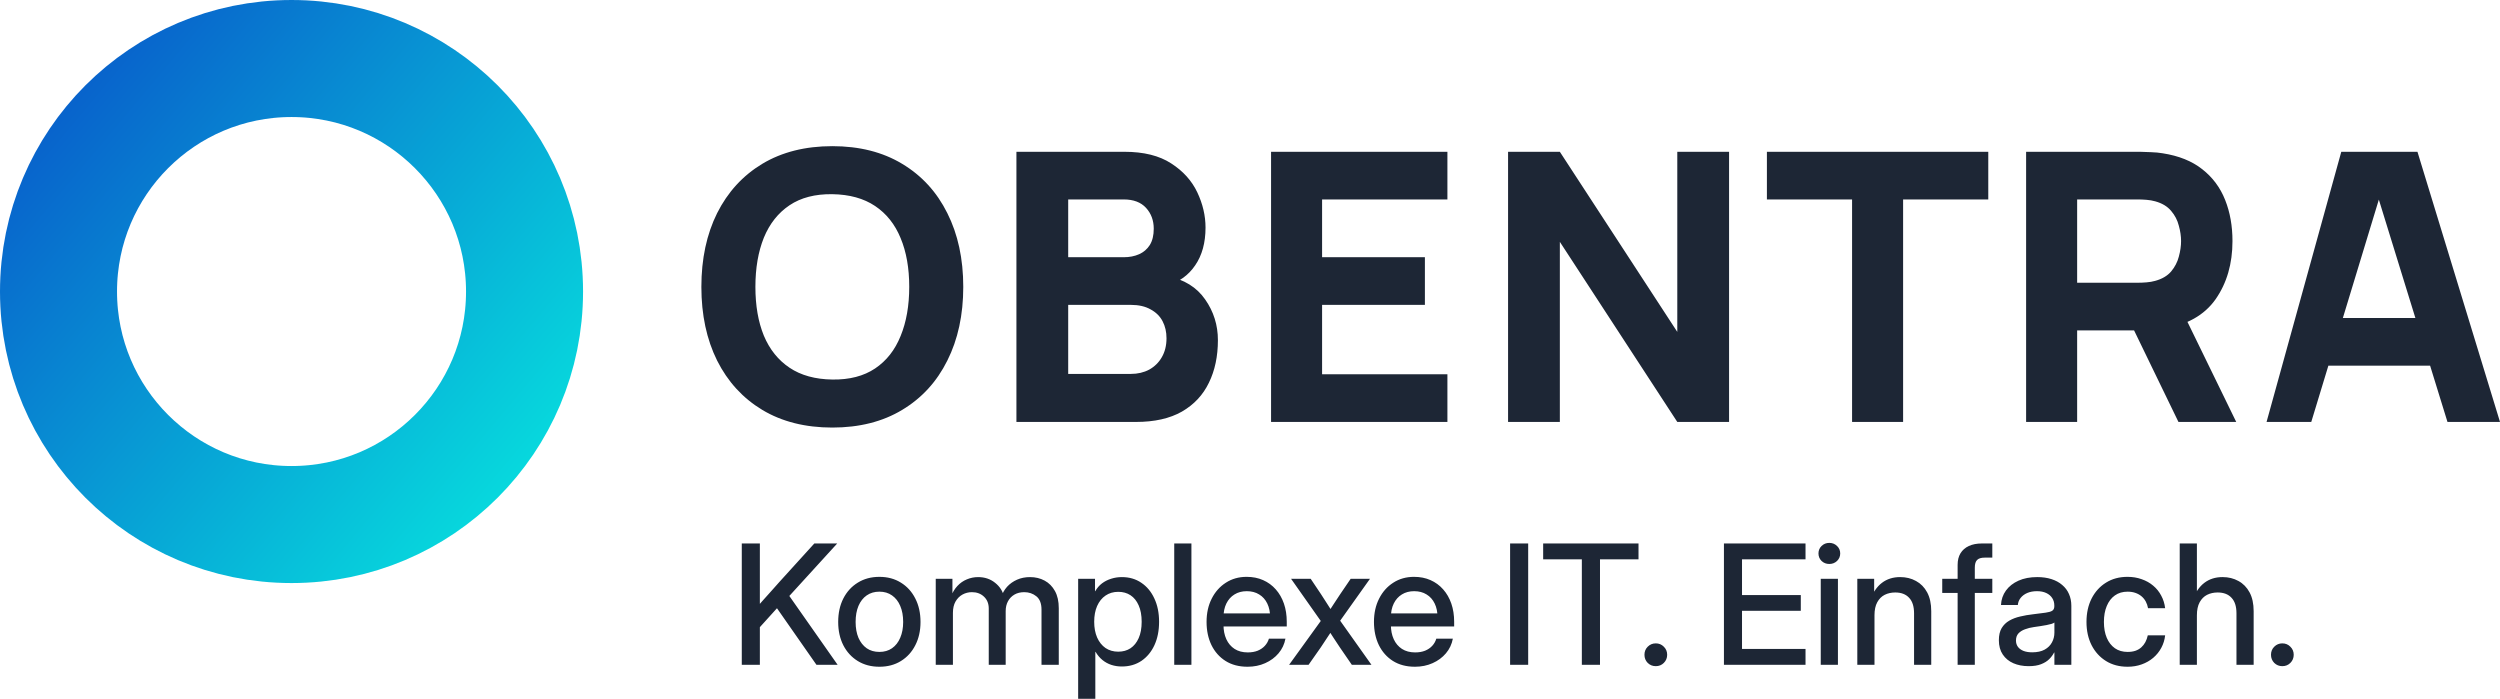
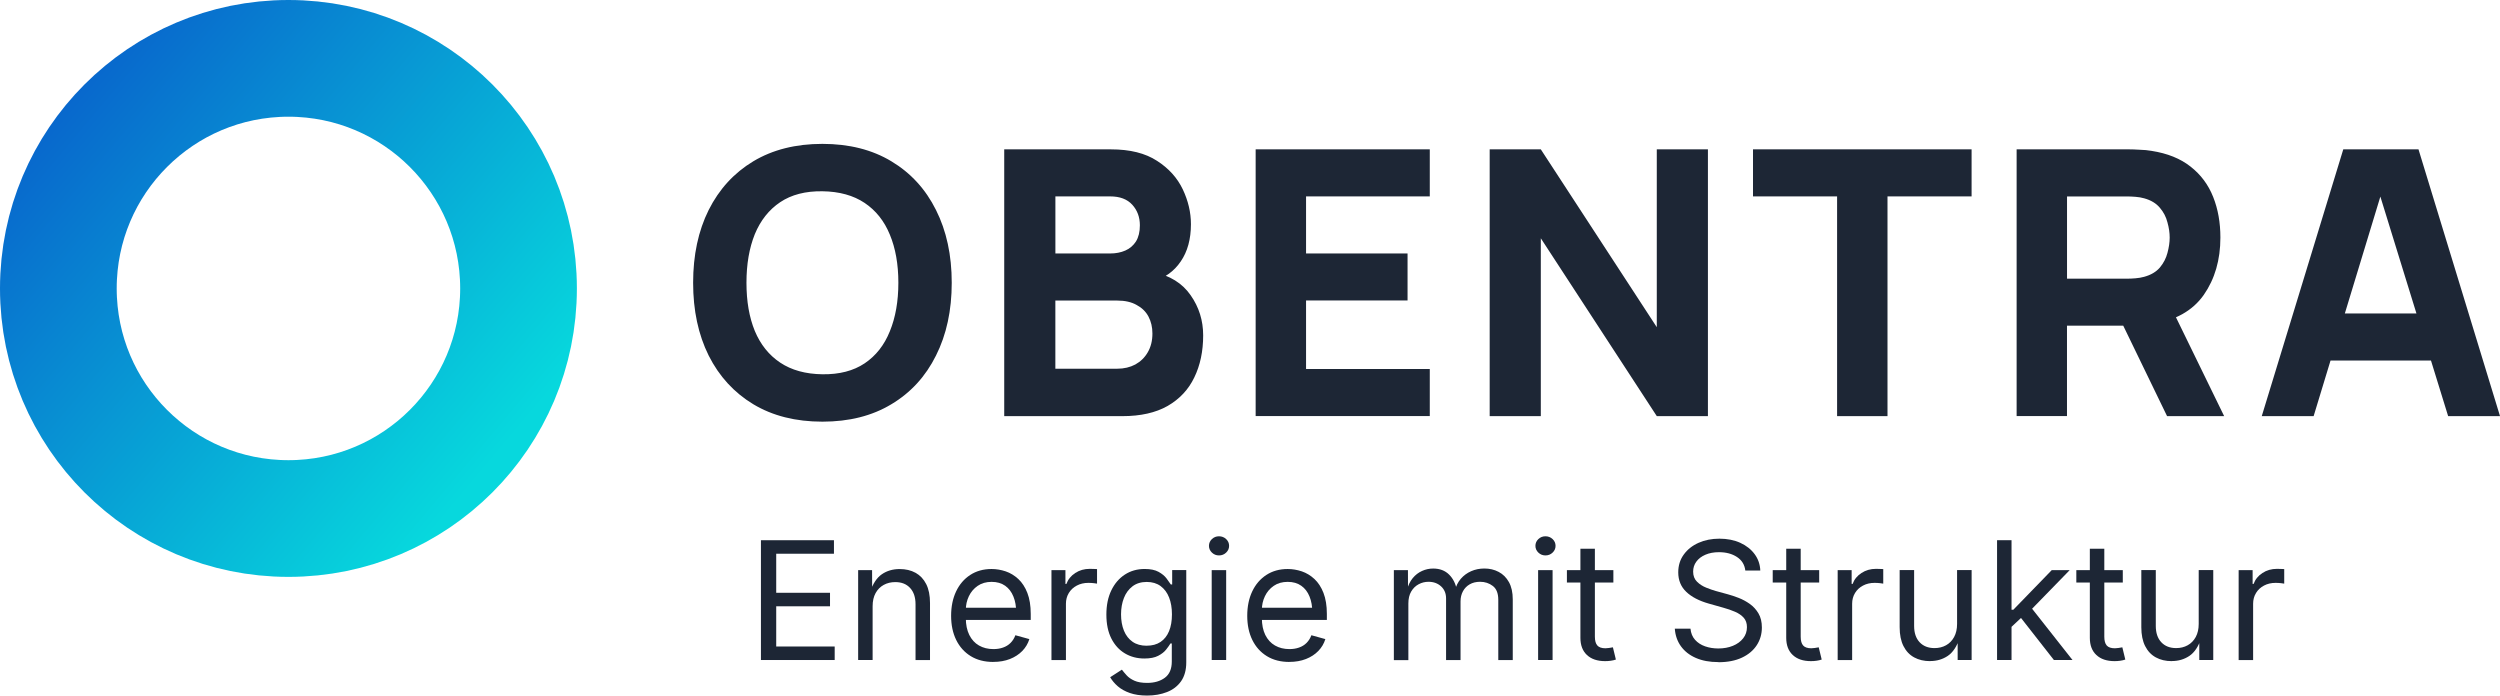
- <svg xmlns="http://www.w3.org/2000/svg" xmlns:xlink="http://www.w3.org/1999/xlink" version="1.1" id="svg1" width="639.642" height="178.799" viewBox="0 0 639.642 178.799">
-   <defs id="defs1">
-     <linearGradient id="linearGradient8">
-       <stop style="stop-color:#0863cc;stop-opacity:1;" offset="0" id="stop7" />
-       <stop style="stop-color:#07d8dd;stop-opacity:1;" offset="1" id="stop8" />
+ <svg xmlns="http://www.w3.org/2000/svg" id="Layer_2" viewBox="0 0 647.79 180.23">
+   <defs>
+     <style>.cls-1{fill:none;stroke:url(#linear-gradient);stroke-width:30.24px;}.cls-2{isolation:isolate;}.cls-3{fill:#1d2635;}</style>
+     <linearGradient id="linear-gradient" x1="-2556.32" y1="-437.3" x2="-2451.78" y2="-525.02" gradientTransform="translate(2819.99 -452.77) scale(1.1 -1.1)" gradientUnits="userSpaceOnUse">
+       <stop offset="0" stop-color="#0863cc" />
+       <stop offset="1" stop-color="#07d8dd" />
    </linearGradient>
-     <linearGradient xlink:href="#linearGradient8" id="linearGradient34" gradientUnits="userSpaceOnUse" gradientTransform="matrix(1.096323,0,0,1.096323,3713.259,2449.775)" x1="2230.267" y1="212.864" x2="2334.804" y2="300.581" />
  </defs>
-   <g id="g1" transform="translate(-6141.066,-2656.635)">
-     <path style="font-weight:800;font-size:96px;font-family:Manrope;-inkscape-font-specification:'Manrope Ultra-Bold';display:inline;fill:#1d2635;fill-opacity:1" d="m 6354.02,2766.031 c -6.912,0 -12.88,-1.504 -17.904,-4.512 -4.992,-3.008 -8.848,-7.216 -11.568,-12.624 -2.688,-5.408 -4.032,-11.696 -4.032,-18.864 0,-7.168 1.344,-13.456 4.032,-18.864 2.72,-5.408 6.576,-9.616 11.568,-12.624 5.024,-3.008 10.992,-4.512 17.904,-4.512 6.912,0 12.864,1.504 17.856,4.512 5.024,3.008 8.88,7.216 11.568,12.624 2.72,5.408 4.08,11.696 4.08,18.864 0,7.168 -1.36,13.456 -4.08,18.864 -2.688,5.408 -6.544,9.616 -11.568,12.624 -4.992,3.008 -10.944,4.512 -17.856,4.512 z m 0,-12.288 c 4.384,0.064 8.032,-0.88 10.944,-2.832 2.912,-1.952 5.088,-4.72 6.528,-8.304 1.472,-3.584 2.208,-7.776 2.208,-12.576 0,-4.8 -0.736,-8.96 -2.208,-12.48 -1.44,-3.52 -3.616,-6.256 -6.528,-8.208 -2.912,-1.952 -6.56,-2.96 -10.944,-3.024 -4.384,-0.064 -8.032,0.88 -10.944,2.832 -2.912,1.952 -5.104,4.72 -6.576,8.304 -1.44,3.584 -2.16,7.776 -2.16,12.576 0,4.8 0.72,8.96 2.16,12.48 1.472,3.52 3.664,6.256 6.576,8.208 2.912,1.952 6.56,2.96 10.944,3.024 z m 47.104,10.848 v -21.059 -14.619 -33.442 h 27.648 c 4.928,0 8.912,0.992 11.952,2.976 3.04,1.952 5.264,4.416 6.672,7.392 1.408,2.976 2.112,5.984 2.112,9.024 0,3.872 -0.88,7.088 -2.64,9.648 -1.728,2.56 -4.112,4.272 -7.152,5.136 v -2.4 c 4.32,0.896 7.552,2.896 9.696,6 2.176,3.104 3.264,6.576 3.264,10.416 0,4.128 -0.768,7.76 -2.304,10.896 -1.504,3.136 -3.808,5.6 -6.912,7.392 -3.104,1.76 -7.008,2.64 -11.712,2.64 z m 13.248,-12.288 h 16.032 c 1.76,0 3.328,-0.368 4.704,-1.104 1.376,-0.768 2.448,-1.824 3.216,-3.168 0.8,-1.376 1.2,-2.992 1.2,-4.848 0,-1.632 -0.336,-3.088 -1.008,-4.368 -0.672,-1.28 -1.696,-2.288 -3.072,-3.024 -1.344,-0.768 -3.024,-1.152 -5.04,-1.152 h -16.032 z m 0,-29.856 h 14.208 c 1.472,0 2.784,-0.256 3.936,-0.768 1.152,-0.512 2.064,-1.296 2.736,-2.352 0.672,-1.088 1.008,-2.48 1.008,-4.176 0,-2.112 -0.656,-3.888 -1.968,-5.328 -1.312,-1.44 -3.216,-2.16 -5.712,-2.16 h -14.208 z m 51.904,42.144 v -69.12 h 45.12 v 12.192 h -32.064 v 14.784 h 26.304 v 12.192 h -26.304 v 17.76 h 32.064 v 12.192 z m 60.64,0 v -69.12 h 13.248 l 30.048,46.08 v -46.08 h 13.248 v 69.12 h -13.248 l -30.048,-46.08 v 46.08 z m 88.016,0 v -56.928 h -21.792 v -12.192 h 56.64 v 12.192 h -21.792 v 56.928 z m 44.528,0 v -69.12 h 29.184 c 0.672,0 1.568,0.032 2.688,0.096 1.152,0.032 2.176,0.128 3.072,0.288 4.128,0.64 7.504,2 10.128,4.08 2.656,2.08 4.608,4.704 5.856,7.872 1.248,3.136 1.872,6.64 1.872,10.512 0,5.792 -1.44,10.752 -4.32,14.88 -2.88,4.096 -7.392,6.624 -13.536,7.584 l -5.76,0.384 h -16.128 v 23.424 z m 38.976,0 -13.632,-28.128 13.44,-2.592 14.976,30.72 z m -25.92,-35.616 h 15.552 c 0.672,0 1.408,-0.032 2.208,-0.096 0.8,-0.064 1.536,-0.192 2.208,-0.384 1.76,-0.48 3.12,-1.28 4.08,-2.4 0.96,-1.152 1.616,-2.416 1.968,-3.792 0.384,-1.408 0.576,-2.736 0.576,-3.984 0,-1.248 -0.192,-2.56 -0.576,-3.936 -0.352,-1.408 -1.008,-2.672 -1.968,-3.792 -0.96,-1.152 -2.32,-1.968 -4.08,-2.448 -0.672,-0.192 -1.408,-0.32 -2.208,-0.384 -0.8,-0.064 -1.536,-0.096 -2.208,-0.096 h -15.552 z m 48.464,35.616 19.12,-69.12 h 19.488 l 21.12,69.12 h -13.44 l -18.816,-60.96 h 2.496 l -18.528,60.96 z m 10.672,-14.4 v -12.192 h 36.48 v 12.192 z" id="text1-4-3-1-7-3-1-9-9" aria-label="OBENTRA" />
-     <path d="m 6334.085,2818.643 v -5.917 q 1.083,-1.229 2.146,-2.438 1.083,-1.208 2.167,-2.417 1.083,-1.229 2.188,-2.458 l 8.833,-9.729 h 5.854 l -13.188,14.458 h -0.312 z m -3.229,8.083 v -31.042 h 4.625 v 10.062 7.021 2.229 11.729 z m 19.104,0 -10.688,-15.312 2.833,-3.604 13.271,18.917 z m 16.104,0.5 q -3.146,0 -5.521,-1.458 -2.375,-1.458 -3.708,-4.042 -1.312,-2.583 -1.312,-5.958 0,-3.417 1.312,-6 1.333,-2.604 3.708,-4.062 2.375,-1.479 5.521,-1.479 3.146,0 5.5,1.479 2.375,1.458 3.688,4.062 1.333,2.583 1.333,6 0,3.375 -1.333,5.958 -1.312,2.583 -3.688,4.042 -2.354,1.458 -5.5,1.458 z m 0,-3.792 q 1.875,0 3.229,-0.938 1.375,-0.958 2.104,-2.688 0.75,-1.729 0.75,-4.042 0,-2.375 -0.75,-4.104 -0.729,-1.729 -2.104,-2.688 -1.354,-0.958 -3.229,-0.958 -1.875,0 -3.25,0.958 -1.354,0.938 -2.104,2.688 -0.729,1.729 -0.729,4.104 0,2.333 0.729,4.062 0.75,1.708 2.104,2.667 1.354,0.938 3.25,0.938 z m 14.417,3.292 v -22 h 4.271 v 4.646 h -0.417 q 0.625,-1.667 1.667,-2.792 1.062,-1.146 2.438,-1.708 1.375,-0.583 2.875,-0.583 2.562,0 4.375,1.479 1.833,1.458 2.25,3.604 h -0.688 q 0.458,-1.458 1.479,-2.604 1.042,-1.146 2.542,-1.812 1.5,-0.667 3.333,-0.667 2.063,0 3.729,0.896 1.667,0.896 2.646,2.667 0.979,1.75 0.979,4.396 v 14.479 h -4.417 v -14.104 q 0,-2.354 -1.312,-3.417 -1.313,-1.062 -3.104,-1.062 -1.458,0 -2.521,0.625 -1.062,0.625 -1.646,1.708 -0.583,1.083 -0.583,2.5 v 13.75 h -4.333 v -14.396 q 0,-1.896 -1.229,-3.042 -1.208,-1.146 -3.083,-1.146 -1.271,0 -2.396,0.604 -1.104,0.604 -1.792,1.792 -0.667,1.167 -0.667,2.917 v 13.271 z m 36.438,8.708 v -30.708 h 4.312 v 3.167 h 0.062 q 0.688,-1.208 1.729,-2 1.062,-0.792 2.354,-1.188 1.312,-0.417 2.729,-0.417 2.854,0 4.979,1.458 2.146,1.438 3.333,4.021 1.208,2.562 1.208,5.958 0,3.396 -1.188,5.979 -1.188,2.562 -3.333,4.021 -2.146,1.438 -5.021,1.438 -1.417,0 -2.688,-0.417 -1.25,-0.417 -2.271,-1.25 -1.021,-0.833 -1.75,-2.083 h -0.062 v 12.021 z m 10.271,-12.063 q 1.792,0 3.125,-0.875 1.333,-0.896 2.083,-2.583 0.771,-1.708 0.771,-4.188 0,-2.5 -0.771,-4.208 -0.75,-1.708 -2.083,-2.583 -1.333,-0.875 -3.125,-0.875 -1.875,0 -3.271,0.958 -1.375,0.938 -2.146,2.667 -0.75,1.708 -0.75,4.042 0,2.292 0.75,4.021 0.771,1.729 2.146,2.688 1.396,0.938 3.271,0.938 z m 18.708,-27.688 v 31.042 h -4.396 v -31.042 z m 14.354,31.542 q -3.271,0 -5.625,-1.479 -2.333,-1.479 -3.604,-4.063 -1.25,-2.604 -1.25,-5.917 0,-3.375 1.312,-5.958 1.312,-2.604 3.625,-4.083 2.312,-1.5 5.312,-1.5 2.333,0 4.208,0.833 1.896,0.833 3.25,2.375 1.354,1.521 2.083,3.625 0.729,2.104 0.729,4.667 v 1.188 h -18.542 v -3.333 h 16.229 l -1.938,1.021 q 0,-2.042 -0.729,-3.542 -0.729,-1.521 -2.083,-2.333 -1.333,-0.833 -3.167,-0.833 -1.812,0 -3.146,0.833 -1.333,0.812 -2.083,2.333 -0.729,1.5 -0.729,3.542 v 1.896 q 0,2.083 0.729,3.688 0.729,1.583 2.104,2.479 1.396,0.896 3.375,0.896 1.438,0 2.542,-0.438 1.104,-0.458 1.833,-1.25 0.729,-0.792 1.042,-1.833 h 4.229 q -0.396,2.125 -1.771,3.75 -1.354,1.604 -3.417,2.521 -2.042,0.917 -4.521,0.917 z m 10.642,-0.5 9.104,-12.604 -0.062,2.729 -8.542,-12.125 h 5.021 l 2.625,3.917 q 0.875,1.333 1.688,2.625 0.833,1.292 1.667,2.604 h -1.833 q 0.875,-1.312 1.688,-2.604 0.833,-1.292 1.729,-2.625 l 2.667,-3.917 h 4.938 l -8.625,12.125 0.042,-2.75 8.958,12.625 h -5.021 l -3.062,-4.458 q -0.854,-1.292 -1.667,-2.521 -0.792,-1.25 -1.625,-2.521 h 1.75 q -0.833,1.271 -1.667,2.521 -0.812,1.229 -1.667,2.521 l -3.125,4.458 z m 32.188,0.5 q -3.271,0 -5.625,-1.479 -2.333,-1.479 -3.604,-4.063 -1.25,-2.604 -1.25,-5.917 0,-3.375 1.312,-5.958 1.312,-2.604 3.625,-4.083 2.312,-1.5 5.312,-1.5 2.333,0 4.208,0.833 1.896,0.833 3.25,2.375 1.354,1.521 2.083,3.625 0.729,2.104 0.729,4.667 v 1.188 h -18.542 v -3.333 h 16.229 l -1.938,1.021 q 0,-2.042 -0.729,-3.542 -0.729,-1.521 -2.083,-2.333 -1.333,-0.833 -3.167,-0.833 -1.812,0 -3.146,0.833 -1.333,0.812 -2.083,2.333 -0.729,1.5 -0.729,3.542 v 1.896 q 0,2.083 0.729,3.688 0.729,1.583 2.104,2.479 1.396,0.896 3.375,0.896 1.438,0 2.542,-0.438 1.104,-0.458 1.833,-1.25 0.729,-0.792 1.042,-1.833 h 4.229 q -0.396,2.125 -1.771,3.75 -1.354,1.604 -3.417,2.521 -2.042,0.917 -4.521,0.917 z m 28.979,-31.542 v 31.042 h -4.625 v -31.042 z m 3.833,4.062 v -4.062 h 24.396 v 4.062 h -9.854 v 26.979 h -4.646 v -26.979 z m 28.812,27.333 q -1.208,0 -2.062,-0.833 -0.833,-0.854 -0.833,-2.083 0,-1.229 0.833,-2.062 0.854,-0.854 2.062,-0.854 1.229,0 2.062,0.854 0.854,0.833 0.854,2.062 0,1.229 -0.854,2.083 -0.833,0.833 -2.062,0.833 z m 17.44,-0.354 v -31.042 h 20.875 v 4.062 h -16.25 v 9.146 h 15.042 v 4.021 h -15.042 v 9.75 h 16.25 v 4.062 z m 24.771,0 v -22 h 4.396 v 22 z m 2.188,-25.792 q -1.167,0 -1.979,-0.771 -0.792,-0.792 -0.792,-1.917 0,-1.146 0.792,-1.917 0.812,-0.792 1.979,-0.792 1.167,0 1.979,0.792 0.812,0.771 0.812,1.917 0,1.125 -0.812,1.917 -0.812,0.771 -1.979,0.771 z m 11.562,13.125 v 12.667 h -4.396 v -22 h 4.312 v 5.458 h -1.021 q 1.083,-2.958 3,-4.417 1.938,-1.479 4.667,-1.479 2.271,0 4.062,1 1.812,0.979 2.854,2.917 1.042,1.938 1.042,4.812 v 13.708 h -4.396 v -13.167 q 0,-2.646 -1.271,-3.979 -1.25,-1.354 -3.542,-1.354 -1.5,0 -2.708,0.604 -1.188,0.604 -1.896,1.896 -0.708,1.292 -0.708,3.333 z m 30.146,-9.333 v 3.625 h -12.812 v -3.625 z m -8.875,22 v -25.562 q 0,-1.75 0.729,-2.958 0.75,-1.229 2.146,-1.875 1.396,-0.646 3.375,-0.646 0.854,0 1.604,0 0.771,0 1.021,0 v 3.625 q -0.208,0 -0.875,0 -0.667,0 -1.083,0 -1.354,0 -1.938,0.604 -0.583,0.583 -0.583,1.958 v 24.854 z m 18.177,0.354 q -2.188,0 -3.917,-0.75 -1.708,-0.75 -2.708,-2.229 -1,-1.479 -1,-3.667 0,-1.875 0.708,-3.083 0.729,-1.208 1.958,-1.917 1.229,-0.708 2.792,-1.062 1.563,-0.375 3.229,-0.562 2.083,-0.271 3.271,-0.417 1.208,-0.167 1.708,-0.5 0.521,-0.354 0.521,-1.146 v -0.188 q 0,-1.062 -0.521,-1.875 -0.521,-0.833 -1.521,-1.312 -1,-0.479 -2.396,-0.479 -1.396,0 -2.479,0.458 -1.063,0.458 -1.708,1.271 -0.625,0.792 -0.708,1.812 h -4.312 q 0.104,-2.104 1.271,-3.708 1.167,-1.604 3.208,-2.521 2.042,-0.917 4.792,-0.917 2.021,0 3.646,0.521 1.625,0.521 2.75,1.5 1.146,0.958 1.729,2.312 0.604,1.354 0.604,3.021 v 15.083 h -4.333 v -3.125 h -0.083 q -0.458,0.896 -1.25,1.688 -0.792,0.792 -2.083,1.292 -1.271,0.5 -3.167,0.5 z m 0.896,-3.542 q 1.938,0 3.188,-0.688 1.271,-0.708 1.875,-1.854 0.625,-1.146 0.625,-2.5 v -2.583 q -0.229,0.188 -0.75,0.354 -0.5,0.146 -1.229,0.292 -0.729,0.125 -1.583,0.271 -0.854,0.146 -1.708,0.25 -1.208,0.167 -2.25,0.562 -1.042,0.375 -1.688,1.062 -0.625,0.688 -0.625,1.812 0,0.938 0.5,1.625 0.5,0.667 1.438,1.042 0.938,0.354 2.208,0.354 z m 24.396,3.688 q -3.146,0 -5.5,-1.458 -2.354,-1.458 -3.688,-4.042 -1.312,-2.604 -1.312,-5.958 0,-3.396 1.312,-6 1.333,-2.604 3.688,-4.062 2.354,-1.479 5.5,-1.479 1.958,0 3.625,0.604 1.688,0.583 2.958,1.667 1.271,1.062 2.042,2.542 0.792,1.458 1,3.208 h -4.375 q -0.167,-0.938 -0.583,-1.708 -0.417,-0.771 -1.083,-1.333 -0.667,-0.562 -1.562,-0.875 -0.875,-0.312 -2,-0.312 -1.896,0 -3.25,0.958 -1.354,0.958 -2.083,2.708 -0.729,1.729 -0.729,4.083 0,2.333 0.729,4.062 0.729,1.708 2.083,2.667 1.354,0.938 3.25,0.938 1.125,0 2,-0.292 0.875,-0.312 1.5,-0.875 0.625,-0.562 1.042,-1.333 0.417,-0.792 0.625,-1.75 h 4.438 q -0.188,1.729 -0.979,3.188 -0.771,1.458 -2.062,2.563 -1.271,1.083 -2.958,1.688 -1.667,0.604 -3.625,0.604 z m 17.75,-13.167 v 12.667 h -4.396 v -31.042 h 4.396 v 14.5 h -1.104 q 1.083,-2.958 3,-4.417 1.938,-1.479 4.667,-1.479 2.271,0 4.062,1 1.812,0.979 2.854,2.917 1.042,1.938 1.042,4.812 v 13.708 h -4.396 v -13.167 q 0,-2.646 -1.271,-3.979 -1.25,-1.354 -3.542,-1.354 -1.5,0 -2.708,0.604 -1.188,0.604 -1.896,1.896 -0.708,1.292 -0.708,3.333 z m 21.854,13.021 q -1.208,0 -2.062,-0.833 -0.833,-0.854 -0.833,-2.083 0,-1.229 0.833,-2.062 0.854,-0.854 2.062,-0.854 1.229,0 2.062,0.854 0.854,0.833 0.854,2.062 0,1.229 -0.854,2.083 -0.833,0.833 -2.062,0.833 z" id="text2-90-9-1-1-0-1-6-4" style="font-weight:500;font-size:42.667px;font-family:Inter;-inkscape-font-specification:'Inter Medium';fill:#1d2635" aria-label="Komplexe IT. Einfach." />
-     <circle style="fill:none;stroke:url(#linearGradient34);stroke-width:29.941;stroke-dasharray:none" id="path2-6-7-0-0-9-1-8-7" cx="6215.656" cy="2731.225" r="59.619" />
+   <g id="Layer_1-2">
+     <path id="text1-4-3-1-7" class="cls-3" d="M213.1,109.26c-6.91,0-12.88-1.5-17.9-4.51-4.99-3.01-8.85-7.22-11.57-12.62-2.69-5.41-4.03-11.7-4.03-18.86s1.34-13.46,4.03-18.86c2.72-5.41,6.58-9.62,11.57-12.62,5.02-3.01,10.99-4.51,17.9-4.51s12.86,1.5,17.86,4.51c5.02,3.01,8.88,7.22,11.57,12.62,2.72,5.41,4.08,11.7,4.08,18.86s-1.36,13.46-4.08,18.86c-2.69,5.41-6.54,9.62-11.57,12.62-4.99,3.01-10.94,4.51-17.86,4.51ZM213.1,96.98c4.38.06,8.03-.88,10.94-2.83,2.91-1.95,5.09-4.72,6.53-8.3,1.47-3.58,2.21-7.78,2.21-12.58s-.74-8.96-2.21-12.48c-1.44-3.52-3.62-6.26-6.53-8.21-2.91-1.95-6.56-2.96-10.94-3.02-4.38-.06-8.03.88-10.94,2.83-2.91,1.95-5.1,4.72-6.58,8.3-1.44,3.58-2.16,7.78-2.16,12.58s.72,8.96,2.16,12.48c1.47,3.52,3.66,6.26,6.58,8.21s6.56,2.96,10.94,3.02ZM260.21,107.82V38.7h27.65c4.93,0,8.91.99,11.95,2.98,3.04,1.95,5.26,4.42,6.67,7.39,1.41,2.98,2.11,5.98,2.11,9.02,0,3.87-.88,7.09-2.64,9.65-1.73,2.56-4.11,4.27-7.15,5.14v-2.4c4.32.9,7.55,2.9,9.7,6,2.18,3.1,3.26,6.58,3.26,10.42,0,4.13-.77,7.76-2.3,10.9-1.5,3.14-3.81,5.6-6.91,7.39-3.1,1.76-7.01,2.64-11.71,2.64h-30.62ZM273.46,95.54h16.03c1.76,0,3.33-.37,4.7-1.1,1.38-.77,2.45-1.82,3.22-3.17.8-1.38,1.2-2.99,1.2-4.85,0-1.63-.34-3.09-1.01-4.37s-1.7-2.29-3.07-3.02c-1.34-.77-3.02-1.15-5.04-1.15h-16.03v17.66ZM273.46,65.68h14.21c1.47,0,2.78-.26,3.94-.77s2.06-1.3,2.74-2.35c.67-1.09,1.01-2.48,1.01-4.18,0-2.11-.66-3.89-1.97-5.33-1.31-1.44-3.22-2.16-5.71-2.16h-14.21v14.78ZM325.36,107.82V38.7h45.12v12.19h-32.06v14.78h26.3v12.19h-26.3v17.76h32.06v12.19h-45.12ZM386,107.82V38.7h13.25l30.05,46.08v-46.08h13.25v69.12h-13.25l-30.05-46.08v46.08h-13.25ZM476.02,107.82v-56.93h-21.79v-12.19h56.64v12.19h-21.79v56.93h-13.06ZM522.54,107.82V38.7h29.18c.67,0,1.57.03,2.69.1,1.15.03,2.18.13,3.07.29,4.13.64,7.5,2,10.13,4.08,2.66,2.08,4.61,4.7,5.86,7.87,1.25,3.14,1.87,6.64,1.87,10.51,0,5.79-1.44,10.75-4.32,14.88-2.88,4.1-7.39,6.62-13.54,7.58l-5.76.38h-16.13v23.42h-13.06ZM561.52,107.82l-13.63-28.13,13.44-2.59,14.98,30.72h-14.78ZM535.6,72.21h15.55c.67,0,1.41-.03,2.21-.1s1.54-.19,2.21-.38c1.76-.48,3.12-1.28,4.08-2.4.96-1.15,1.62-2.42,1.97-3.79.38-1.41.58-2.74.58-3.98s-.19-2.56-.58-3.94c-.35-1.41-1.01-2.67-1.97-3.79-.96-1.15-2.32-1.97-4.08-2.45-.67-.19-1.41-.32-2.21-.38-.8-.06-1.54-.1-2.21-.1h-15.55v21.31ZM586.06,107.82l21.12-69.12h19.49l21.12,69.12h-13.44l-18.82-60.96h2.5l-18.53,60.96h-13.44ZM598.74,93.42v-12.19h36.48v12.19h-36.48Z" />
+     <g id="text2-90-9-1-1" class="cls-2">
+       <g class="cls-2">
+         <path class="cls-3" d="M197.17,171.02v-31.04h18.92v3.5h-14.96v10.12h13.94v3.5h-13.94v10.42h15.15v3.5h-19.1Z" />
+         <path class="cls-3" d="M226.11,157.06v13.96h-3.75v-23.29h3.61l.02,5.65h-.52c.71-2.15,1.72-3.68,3.03-4.58,1.31-.9,2.85-1.35,4.61-1.35,1.57,0,2.95.32,4.12.97,1.18.65,2.1,1.62,2.76,2.92.66,1.3.99,2.93.99,4.91v14.79h-3.75v-14.48c0-1.79-.47-3.19-1.41-4.21s-2.22-1.52-3.84-1.52c-1.11,0-2.11.24-3,.73-.89.49-1.59,1.2-2.1,2.12-.51.93-.77,2.06-.77,3.4Z" />
+         <path class="cls-3" d="M257.36,171.52c-2.25,0-4.19-.5-5.82-1.5-1.63-1-2.89-2.4-3.77-4.19-.88-1.79-1.32-3.88-1.32-6.27s.43-4.49,1.29-6.31,2.08-3.24,3.66-4.27c1.58-1.03,3.42-1.54,5.53-1.54,1.24,0,2.46.21,3.66.61,1.2.41,2.29,1.07,3.27,1.98.98.91,1.76,2.11,2.34,3.59.58,1.49.88,3.31.88,5.46v1.56h-18.08v-3.17h16.06l-1.75,1.17c0-1.53-.24-2.89-.72-4.07-.48-1.19-1.19-2.12-2.13-2.79-.95-.67-2.12-1.01-3.52-1.01s-2.6.34-3.6,1.03-1.76,1.58-2.29,2.69-.79,2.29-.79,3.55v2.1c0,1.72.3,3.18.9,4.39.6,1.2,1.43,2.11,2.51,2.73,1.08.62,2.32.93,3.74.93.92,0,1.75-.13,2.5-.4.75-.26,1.4-.66,1.94-1.2.54-.54.96-1.2,1.25-1.99l3.62,1c-.36,1.17-.97,2.2-1.83,3.08s-1.93,1.58-3.2,2.08c-1.27.5-2.71.75-4.3.75Z" />
+         <path class="cls-3" d="M272.45,171.02v-23.29h3.62v3.58h.25c.43-1.18,1.2-2.13,2.3-2.84,1.1-.72,2.35-1.07,3.74-1.07.28,0,.61,0,.99.02.38.01.68.03.91.04v3.77c-.11-.03-.39-.07-.83-.12-.44-.05-.92-.08-1.42-.08-1.11,0-2.11.23-2.99.7-.88.46-1.57,1.1-2.07,1.92s-.75,1.75-.75,2.8v14.58h-3.75Z" />
+         <path class="cls-3" d="M297.24,180.23c-1.72,0-3.21-.22-4.47-.66-1.26-.44-2.3-1.02-3.13-1.74-.83-.72-1.49-1.51-1.98-2.35l3.04-1.96c.33.44.75.94,1.24,1.48.49.54,1.16,1,2,1.38.84.38,1.94.57,3.3.57,1.86,0,3.39-.44,4.59-1.33,1.2-.89,1.8-2.29,1.8-4.21v-4.67h-.35c-.26.44-.64.97-1.12,1.58s-1.17,1.15-2.06,1.61c-.9.47-2.09.7-3.59.7-1.86,0-3.54-.44-5.02-1.32-1.49-.88-2.66-2.17-3.52-3.86-.86-1.69-1.29-3.76-1.29-6.19s.42-4.49,1.27-6.26c.85-1.77,2.02-3.14,3.51-4.11,1.49-.97,3.21-1.46,5.14-1.46,1.5,0,2.7.25,3.59.74.89.49,1.59,1.06,2.07,1.7s.86,1.17,1.12,1.58h.35v-3.73h3.65v23.9c0,2-.45,3.63-1.35,4.91-.9,1.27-2.12,2.2-3.66,2.8-1.54.6-3.25.9-5.14.9ZM297.13,167.31c1.42,0,2.61-.32,3.58-.97.97-.65,1.71-1.58,2.21-2.79.5-1.21.75-2.67.75-4.36s-.25-3.11-.74-4.37c-.49-1.26-1.23-2.24-2.2-2.96-.97-.71-2.17-1.07-3.6-1.07s-2.7.38-3.69,1.14-1.73,1.77-2.22,3.03c-.49,1.26-.74,2.67-.74,4.23s.25,3.01.75,4.23c.5,1.22,1.24,2.18,2.23,2.87.99.69,2.21,1.03,3.67,1.03Z" />
+         <path class="cls-3" d="M315.86,143.92c-.71,0-1.32-.24-1.83-.73s-.77-1.07-.77-1.75.26-1.28.77-1.76,1.12-.72,1.83-.72,1.34.24,1.85.72.77,1.07.77,1.76-.26,1.26-.77,1.75-1.13.73-1.85.73ZM313.97,171.02v-23.29h3.75v23.29h-3.75Z" />
+         <path class="cls-3" d="M334.09,171.52c-2.25,0-4.19-.5-5.82-1.5-1.63-1-2.89-2.4-3.77-4.19-.88-1.79-1.32-3.88-1.32-6.27s.43-4.49,1.29-6.31c.86-1.82,2.08-3.24,3.66-4.27,1.58-1.03,3.42-1.54,5.53-1.54,1.24,0,2.45.21,3.66.61,1.2.41,2.29,1.07,3.27,1.98.98.91,1.76,2.11,2.34,3.59.58,1.49.88,3.31.88,5.46v1.56h-18.08v-3.17h16.06l-1.75,1.17c0-1.53-.24-2.89-.72-4.07-.48-1.19-1.19-2.12-2.14-2.79-.94-.67-2.12-1.01-3.52-1.01s-2.61.34-3.61,1.03-1.76,1.58-2.29,2.69-.79,2.29-.79,3.55v2.1c0,1.72.3,3.18.89,4.39.6,1.2,1.43,2.11,2.51,2.73,1.08.62,2.32.93,3.74.93.92,0,1.75-.13,2.5-.4.75-.26,1.4-.66,1.94-1.2.54-.54.96-1.2,1.25-1.99l3.62,1c-.36,1.17-.97,2.2-1.83,3.08-.86.89-1.93,1.58-3.2,2.08-1.27.5-2.71.75-4.3.75Z" />
+         <path class="cls-3" d="M361.17,171.02v-23.29h3.65l.02,5.21h-.29c.32-1.26.82-2.31,1.51-3.14s1.49-1.45,2.42-1.86c.92-.42,1.88-.62,2.88-.62,1.7,0,3.07.52,4.12,1.56,1.05,1.04,1.73,2.41,2.03,4.1h-.5c.28-1.17.79-2.17,1.52-3.02.74-.85,1.63-1.5,2.68-1.96,1.05-.46,2.19-.69,3.43-.69,1.35,0,2.58.29,3.69.88,1.11.58,2,1.46,2.66,2.65s.99,2.67.99,4.48v15.71h-3.75v-15.6c0-1.68-.47-2.88-1.42-3.6-.94-.72-2.04-1.08-3.29-1.08-1.04,0-1.94.22-2.7.66-.76.44-1.34,1.04-1.75,1.8-.41.76-.62,1.64-.62,2.62v15.21h-3.75v-15.98c0-1.29-.43-2.33-1.29-3.12-.86-.79-1.95-1.19-3.27-1.19-.9,0-1.75.21-2.55.64s-1.44,1.05-1.93,1.89c-.49.83-.73,1.87-.73,3.1v14.67h-3.75Z" />
+         <path class="cls-3" d="M400.45,143.92c-.71,0-1.32-.24-1.83-.73s-.77-1.07-.77-1.75.26-1.28.77-1.76,1.12-.72,1.83-.72,1.34.24,1.85.72.77,1.07.77,1.76-.26,1.26-.77,1.75-1.13.73-1.85.73ZM398.55,171.02v-23.29h3.75v23.29h-3.75Z" />
+         <path class="cls-3" d="M418.05,147.73v3.21h-12.04v-3.21h12.04ZM409.51,142.19h3.75v22.79c0,1.04.21,1.8.64,2.28.42.48,1.13.72,2.11.72.24,0,.54-.03.91-.08s.71-.11,1.01-.17l.77,3.17c-.39.14-.83.24-1.32.31-.49.07-.98.1-1.47.1-2.01,0-3.58-.53-4.71-1.59s-1.69-2.54-1.69-4.45v-23.08Z" />
+         <path class="cls-3" d="M445.24,171.56c-2.24,0-4.18-.36-5.82-1.08-1.65-.72-2.93-1.73-3.87-3.03-.93-1.3-1.46-2.82-1.58-4.55h4.06c.11,1.17.51,2.13,1.19,2.89s1.55,1.32,2.61,1.69,2.2.55,3.41.55c1.4,0,2.66-.23,3.78-.69,1.12-.46,2-1.1,2.66-1.94.65-.83.98-1.8.98-2.9,0-1-.28-1.81-.84-2.44s-1.31-1.14-2.24-1.54c-.93-.4-1.95-.76-3.06-1.06l-3.75-1.06c-2.5-.71-4.45-1.72-5.83-3.04-1.39-1.32-2.08-3.01-2.08-5.06,0-1.75.47-3.28,1.42-4.59.94-1.31,2.22-2.33,3.83-3.05,1.61-.72,3.42-1.08,5.42-1.08s3.85.36,5.42,1.08c1.57.72,2.81,1.71,3.72,2.95.91,1.24,1.39,2.65,1.45,4.22h-3.88c-.18-1.51-.9-2.68-2.17-3.51s-2.82-1.24-4.67-1.24c-1.33,0-2.5.22-3.51.66s-1.79,1.03-2.34,1.79c-.56.76-.83,1.62-.83,2.59,0,1.08.34,1.96,1.01,2.62.67.66,1.47,1.17,2.4,1.54.92.37,1.76.66,2.51.87l3.1.85c.83.22,1.75.53,2.76.92,1.01.39,1.97.91,2.88,1.55.92.65,1.67,1.47,2.26,2.46s.89,2.21.89,3.66c0,1.69-.44,3.22-1.32,4.58s-2.16,2.44-3.84,3.23c-1.68.79-3.72,1.19-6.1,1.19Z" />
+         <path class="cls-3" d="M471.38,147.73v3.21h-12.04v-3.21h12.04ZM462.84,142.19h3.75v22.79c0,1.04.21,1.8.64,2.28.42.48,1.13.72,2.11.72.24,0,.54-.03.91-.08s.71-.11,1.01-.17l.77,3.17c-.39.14-.83.24-1.32.31-.49.07-.98.1-1.47.1-2.01,0-3.58-.53-4.71-1.59s-1.69-2.54-1.69-4.45v-23.08Z" />
+         <path class="cls-3" d="M476.17,171.02v-23.29h3.62v3.58h.25c.43-1.18,1.2-2.13,2.3-2.84,1.1-.72,2.35-1.07,3.74-1.07.28,0,.61,0,.99.02.38.01.68.03.91.04v3.77c-.11-.03-.39-.07-.83-.12-.45-.05-.92-.08-1.42-.08-1.11,0-2.11.23-2.99.7-.88.46-1.57,1.1-2.07,1.92s-.75,1.75-.75,2.8v14.58h-3.75Z" />
+         <path class="cls-3" d="M500.13,171.31c-1.57,0-2.95-.32-4.14-.97-1.19-.65-2.11-1.62-2.77-2.93-.66-1.3-.99-2.94-.99-4.9v-14.79h3.75v14.48c0,1.79.47,3.19,1.42,4.21.95,1.01,2.23,1.52,3.86,1.52,1.11,0,2.11-.24,2.99-.73.88-.49,1.58-1.2,2.09-2.14s.77-2.07.77-3.38v-13.96h3.77v23.29h-3.62v-5.65h.5c-.72,2.18-1.75,3.71-3.07,4.6-1.33.89-2.84,1.33-4.55,1.33Z" />
+         <path class="cls-3" d="M517.47,171.02v-31.04h3.75v31.04h-3.75ZM520.99,162.65v-4.65h.69l9.96-10.27h4.65l-10.77,11.06h-.42l-4.11,3.85ZM532.2,171.02l-8.92-11.4,2.67-2.65,11.06,14.04h-4.81Z" />
+         <path class="cls-3" d="M550.05,147.73v3.21h-12.04v-3.21h12.04ZM541.51,142.19h3.75v22.79c0,1.04.21,1.8.63,2.28.42.48,1.13.72,2.12.72.24,0,.54-.03.91-.08s.71-.11,1.01-.17l.77,3.17c-.39.14-.83.24-1.32.31-.49.07-.98.1-1.47.1-2.01,0-3.58-.53-4.71-1.59s-1.69-2.54-1.69-4.45v-23.08Z" />
+         <path class="cls-3" d="M562.74,171.31c-1.57,0-2.95-.32-4.13-.97-1.19-.65-2.11-1.62-2.77-2.93-.66-1.3-.99-2.94-.99-4.9v-14.79h3.75v14.48c0,1.79.47,3.19,1.42,4.21.94,1.01,2.23,1.52,3.85,1.52,1.11,0,2.11-.24,2.99-.73.88-.49,1.58-1.2,2.09-2.14s.77-2.07.77-3.38v-13.96h3.77v23.29h-3.62v-5.65h.5c-.72,2.18-1.75,3.71-3.07,4.6-1.33.89-2.84,1.33-4.55,1.33Z" />
+         <path class="cls-3" d="M580.07,171.02v-23.29h3.62v3.58h.25c.43-1.18,1.2-2.13,2.3-2.84,1.1-.72,2.35-1.07,3.74-1.07.28,0,.61,0,.99.02.38.01.68.03.91.04v3.77c-.11-.03-.39-.07-.83-.12-.44-.05-.92-.08-1.42-.08-1.11,0-2.11.23-2.99.7-.88.46-1.57,1.1-2.07,1.92s-.75,1.75-.75,2.8v14.58h-3.75Z" />
+       </g>
+     </g>
+     <circle id="path2-6-7-0-0" class="cls-1" cx="74.74" cy="74.74" r="59.62" />
  </g>
</svg>
